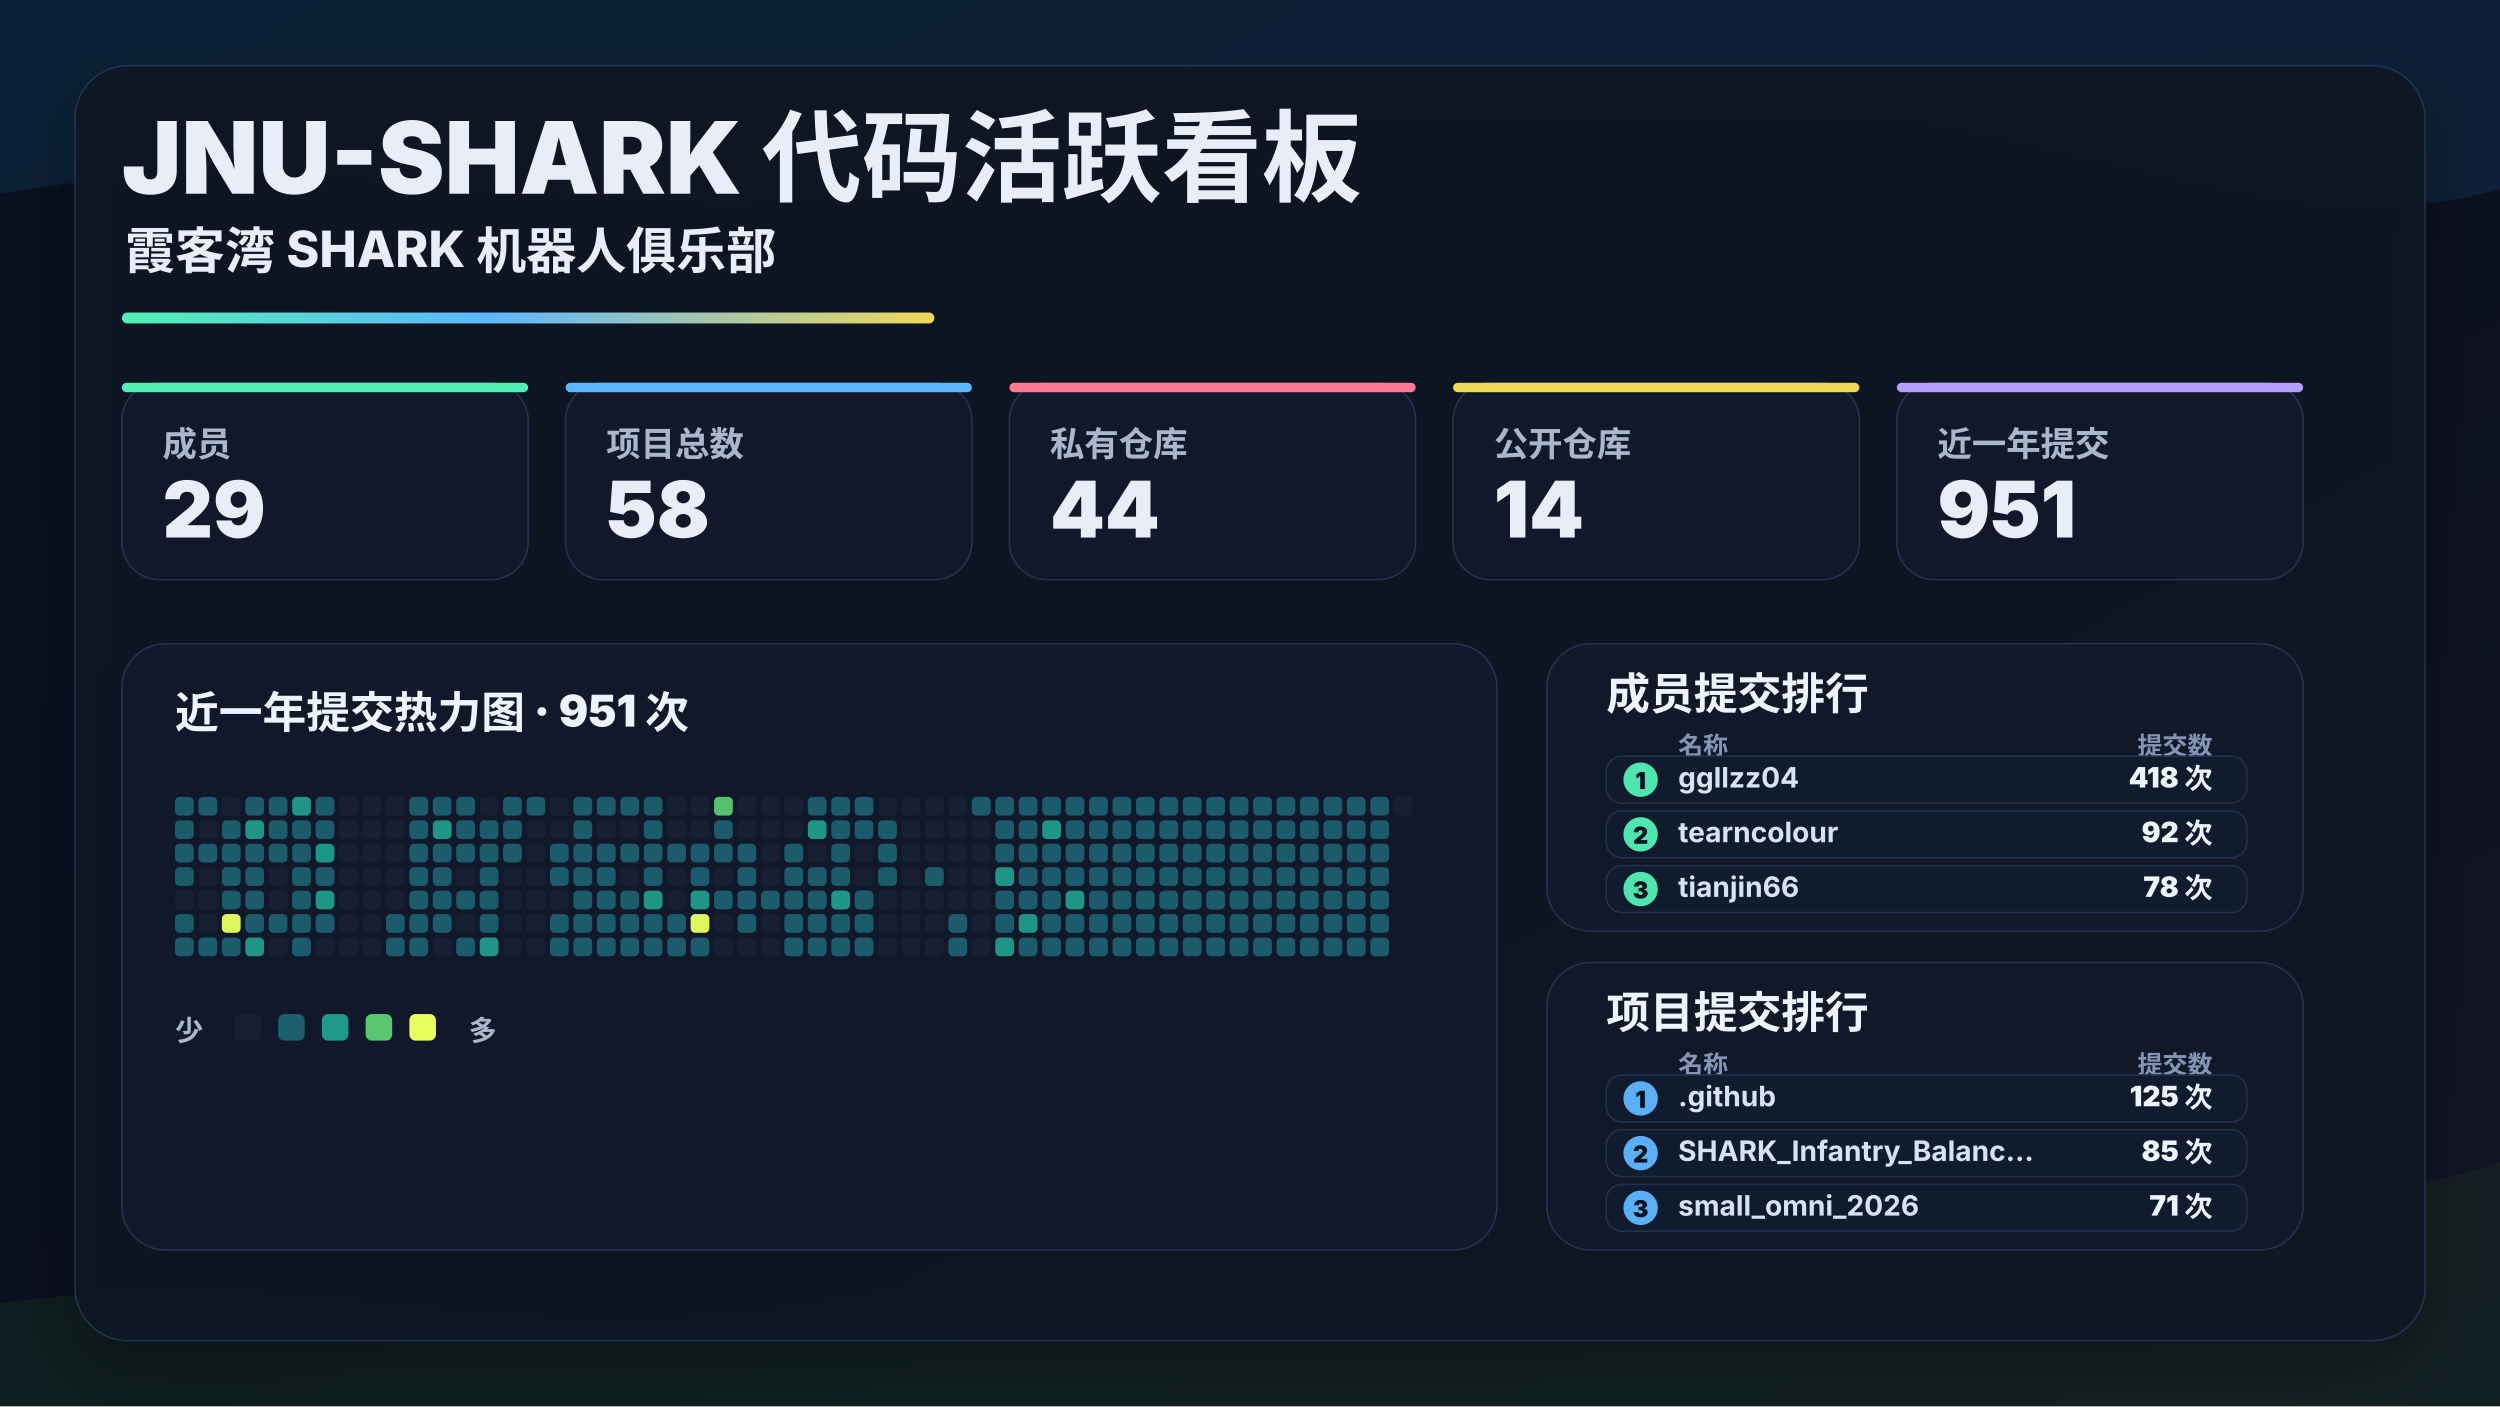
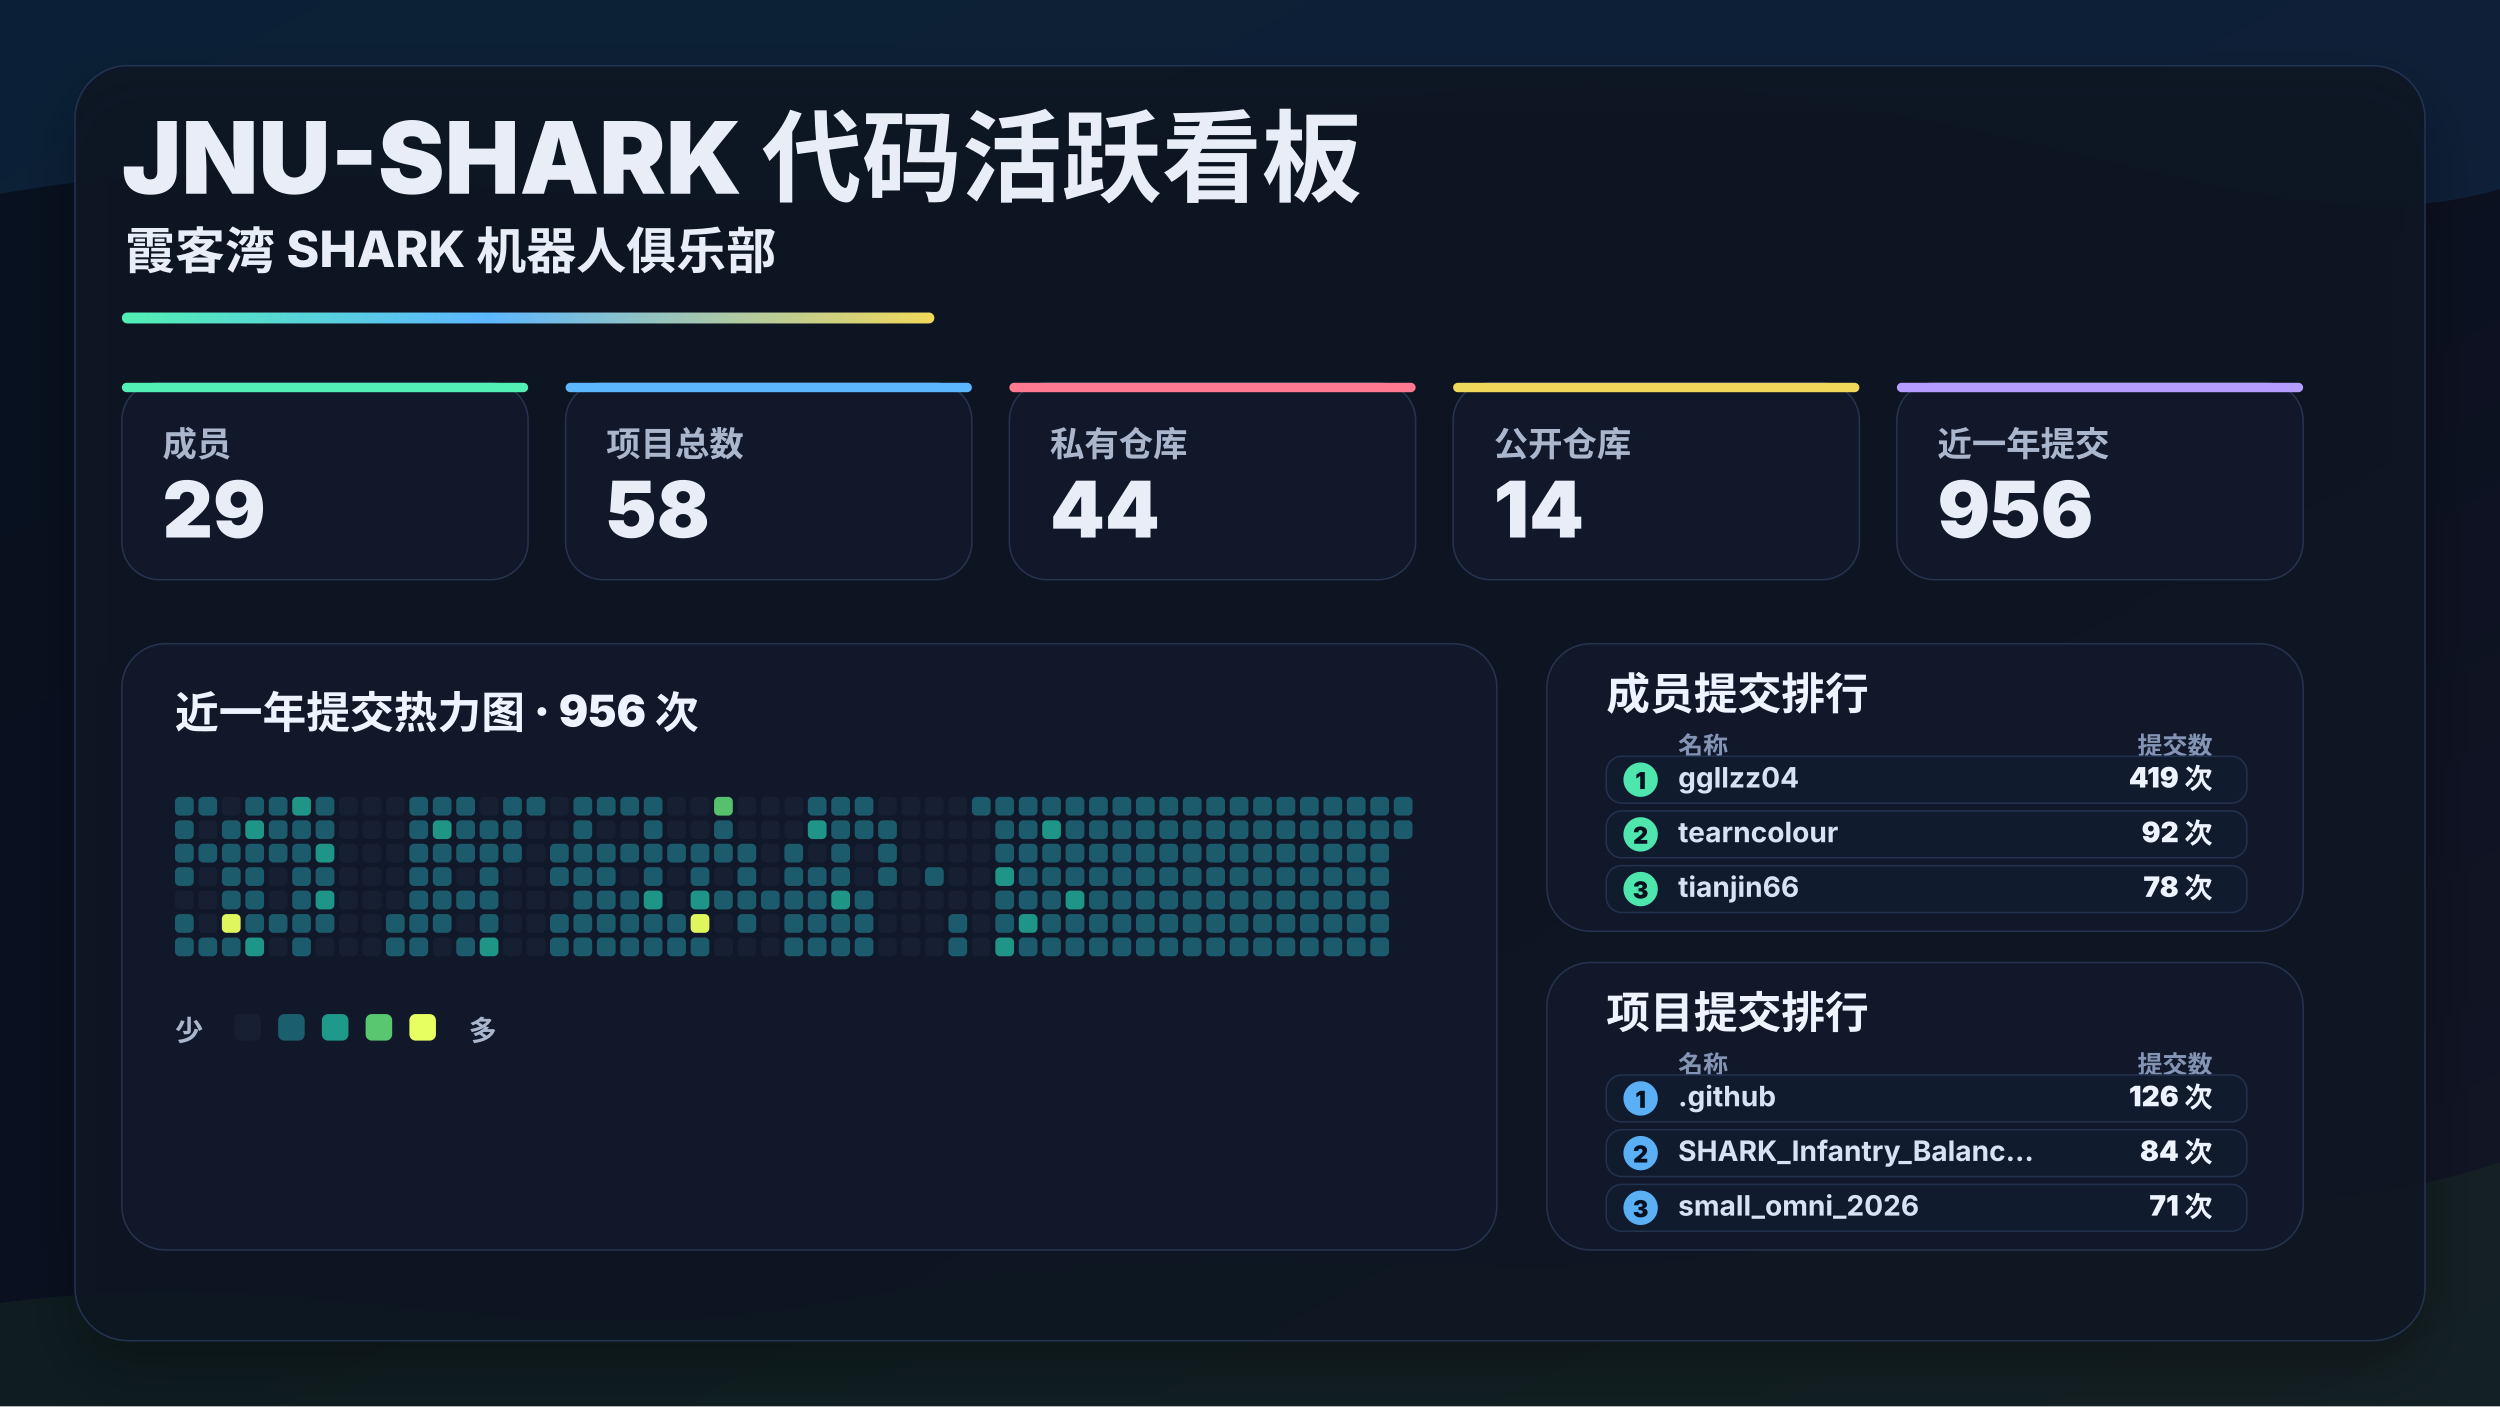
<svg xmlns="http://www.w3.org/2000/svg" width="1600" height="900" viewBox="0 0 1600 900" role="img" aria-labelledby="title desc">
  <defs>
    <linearGradient id="bg" x1="0" y1="0" x2="1" y2="1">
      <stop offset="0" stop-color="#07111f" />
      <stop offset="0.52" stop-color="#0b1020" />
      <stop offset="1" stop-color="#131625" />
    </linearGradient>
    <linearGradient id="hero" x1="0" y1="0" x2="1" y2="0">
      <stop offset="0" stop-color="#52f0b4" />
      <stop offset="0.45" stop-color="#5db7ff" />
      <stop offset="1" stop-color="#f0d85a" />
    </linearGradient>
    <filter id="softShadow" x="-10%" y="-10%" width="120%" height="120%">
      <feDropShadow dx="0" dy="18" stdDeviation="18" flood-color="#000000" flood-opacity="0.32" />
    </filter>
  </defs>
  <style>
    text { font-family: Inter, ui-sans-serif, system-ui, -apple-system, BlinkMacSystemFont, "Segoe UI", "PingFang SC", "Microsoft YaHei", sans-serif; fill: #e8edf7; }
    .title { font-size: 64px; font-weight: 900; letter-spacing: 0; }
    .subtitle { font-size: 32px; font-weight: 780; fill: #e8edf7; }
    .label { font-size: 22px; fill: #aab6cc; font-weight: 760; }
    .stat { font-size: 50px; font-weight: 900; }
    .section-title { font-size: 28px; font-weight: 860; fill: #eef4ff; }
    .table-head { font-size: 16px; fill: #8494b4; font-weight: 720; }
    .row-name { font-size: 18px; fill: #d7e2f4; font-weight: 720; }
    .row-value { font-size: 18px; fill: #eef4ff; font-weight: 860; }
    .rank { font-size: 15px; fill: #07111f; font-weight: 900; }
    .tiny { font-size: 18px; fill: #aab6cc; font-weight: 620; }
  </style>
  <rect width="1600" height="900" fill="url(#bg)" />
  <path d="M0 124 C250 80 385 160 620 114 C860 67 982 28 1220 74 C1392 108 1495 152 1600 121 L1600 0 L0 0 Z" fill="#12385c" opacity="0.38" />
  <path d="M0 834 C216 805 318 875 553 830 C835 776 935 837 1160 794 C1350 758 1464 789 1600 744 L1600 900 L0 900 Z" fill="#173622" opacity="0.36" />
  <g filter="url(#softShadow)">
    <rect x="48" y="42" width="1504" height="816" rx="34" fill="#0b1324" opacity="0.88" stroke="#263654" />
  </g>
  <text x="78" y="124" class="title">JNU-SHARK 代码活跃看板</text>
  <text x="80" y="172" class="subtitle">霞客湾 SHARK 机器人俱乐部</text>
  <rect x="78" y="200" width="520" height="7" rx="3.5" fill="url(#hero)" />
  <g>
    <rect x="78" y="245" width="260" height="126" rx="24" fill="#10182a" stroke="#25334f" />
    <rect x="78" y="245" width="260" height="6" rx="3" fill="#52f0b4" />
    <text x="104" y="292" class="label">成员</text>
    <text x="104" y="344" class="stat">29</text>
  </g>
  <g>
    <rect x="362" y="245" width="260" height="126" rx="24" fill="#10182a" stroke="#25334f" />
    <rect x="362" y="245" width="260" height="6" rx="3" fill="#5db7ff" />
    <text x="388" y="292" class="label">项目总数</text>
    <text x="388" y="344" class="stat">58</text>
  </g>
  <g>
    <rect x="646" y="245" width="260" height="126" rx="24" fill="#10182a" stroke="#25334f" />
    <rect x="646" y="245" width="260" height="6" rx="3" fill="#ff7a90" />
    <text x="672" y="292" class="label">私有仓库</text>
    <text x="672" y="344" class="stat">44</text>
  </g>
  <g>
    <rect x="930" y="245" width="260" height="126" rx="24" fill="#10182a" stroke="#25334f" />
    <rect x="930" y="245" width="260" height="6" rx="3" fill="#f0d85a" />
    <text x="956" y="292" class="label">公开仓库</text>
    <text x="956" y="344" class="stat">14</text>
  </g>
  <g>
    <rect x="1214" y="245" width="260" height="126" rx="24" fill="#10182a" stroke="#25334f" />
    <rect x="1214" y="245" width="260" height="6" rx="3" fill="#b59cff" />
    <text x="1240" y="292" class="label">近一年提交</text>
-     <text x="1240" y="344" class="stat">951</text>
+     <text x="1240" y="344" class="stat">956</text>
  </g>
  <rect x="78" y="412" width="880" height="388" rx="28" fill="#10182a" stroke="#25334f" />
-   <text x="112" y="466" class="section-title">近一年提交热力图 · 951 次</text>
+   <text x="112" y="466" class="section-title">近一年提交热力图 · 956 次</text>
  <rect x="112" y="510" width="12" height="12" rx="3" fill="#1b5e6d" opacity="0.96" />
  <rect x="112" y="525" width="12" height="12" rx="3" fill="#1b5e6d" opacity="0.96" />
  <rect x="112" y="540" width="12" height="12" rx="3" fill="#1b5e6d" opacity="0.96" />
  <rect x="112" y="555" width="12" height="12" rx="3" fill="#1b5e6d" opacity="0.96" />
  <rect x="112" y="570" width="12" height="12" rx="3" fill="#172033" opacity="0.96" />
  <rect x="112" y="585" width="12" height="12" rx="3" fill="#1b5e6d" opacity="0.96" />
  <rect x="112" y="600" width="12" height="12" rx="3" fill="#1b5e6d" opacity="0.96" />
  <rect x="127" y="510" width="12" height="12" rx="3" fill="#1b5e6d" opacity="0.96" />
  <rect x="127" y="525" width="12" height="12" rx="3" fill="#172033" opacity="0.96" />
  <rect x="127" y="540" width="12" height="12" rx="3" fill="#1b5e6d" opacity="0.96" />
  <rect x="127" y="555" width="12" height="12" rx="3" fill="#172033" opacity="0.96" />
  <rect x="127" y="570" width="12" height="12" rx="3" fill="#172033" opacity="0.96" />
  <rect x="127" y="585" width="12" height="12" rx="3" fill="#172033" opacity="0.96" />
  <rect x="127" y="600" width="12" height="12" rx="3" fill="#1b5e6d" opacity="0.96" />
  <rect x="142" y="510" width="12" height="12" rx="3" fill="#172033" opacity="0.96" />
  <rect x="142" y="525" width="12" height="12" rx="3" fill="#1b5e6d" opacity="0.96" />
  <rect x="142" y="540" width="12" height="12" rx="3" fill="#1b5e6d" opacity="0.96" />
  <rect x="142" y="555" width="12" height="12" rx="3" fill="#1b5e6d" opacity="0.96" />
  <rect x="142" y="570" width="12" height="12" rx="3" fill="#1b5e6d" opacity="0.96" />
  <rect x="142" y="585" width="12" height="12" rx="3" fill="#e7ff61" opacity="0.96" />
  <rect x="142" y="600" width="12" height="12" rx="3" fill="#1b5e6d" opacity="0.96" />
  <rect x="157" y="510" width="12" height="12" rx="3" fill="#1b5e6d" opacity="0.96" />
  <rect x="157" y="525" width="12" height="12" rx="3" fill="#1f9a8a" opacity="0.96" />
  <rect x="157" y="540" width="12" height="12" rx="3" fill="#1b5e6d" opacity="0.96" />
  <rect x="157" y="555" width="12" height="12" rx="3" fill="#1b5e6d" opacity="0.96" />
  <rect x="157" y="570" width="12" height="12" rx="3" fill="#1b5e6d" opacity="0.96" />
  <rect x="157" y="585" width="12" height="12" rx="3" fill="#1b5e6d" opacity="0.96" />
  <rect x="157" y="600" width="12" height="12" rx="3" fill="#1f9a8a" opacity="0.96" />
  <rect x="172" y="510" width="12" height="12" rx="3" fill="#1b5e6d" opacity="0.96" />
  <rect x="172" y="525" width="12" height="12" rx="3" fill="#1b5e6d" opacity="0.96" />
  <rect x="172" y="540" width="12" height="12" rx="3" fill="#1b5e6d" opacity="0.96" />
  <rect x="172" y="555" width="12" height="12" rx="3" fill="#172033" opacity="0.96" />
  <rect x="172" y="570" width="12" height="12" rx="3" fill="#172033" opacity="0.96" />
  <rect x="172" y="585" width="12" height="12" rx="3" fill="#1b5e6d" opacity="0.96" />
  <rect x="172" y="600" width="12" height="12" rx="3" fill="#172033" opacity="0.96" />
  <rect x="187" y="510" width="12" height="12" rx="3" fill="#1f9a8a" opacity="0.96" />
  <rect x="187" y="525" width="12" height="12" rx="3" fill="#1b5e6d" opacity="0.96" />
  <rect x="187" y="540" width="12" height="12" rx="3" fill="#1b5e6d" opacity="0.96" />
  <rect x="187" y="555" width="12" height="12" rx="3" fill="#1b5e6d" opacity="0.96" />
  <rect x="187" y="570" width="12" height="12" rx="3" fill="#1b5e6d" opacity="0.96" />
  <rect x="187" y="585" width="12" height="12" rx="3" fill="#1b5e6d" opacity="0.96" />
  <rect x="187" y="600" width="12" height="12" rx="3" fill="#1b5e6d" opacity="0.96" />
  <rect x="202" y="510" width="12" height="12" rx="3" fill="#1b5e6d" opacity="0.96" />
  <rect x="202" y="525" width="12" height="12" rx="3" fill="#1b5e6d" opacity="0.96" />
  <rect x="202" y="540" width="12" height="12" rx="3" fill="#1f9a8a" opacity="0.96" />
  <rect x="202" y="555" width="12" height="12" rx="3" fill="#1b5e6d" opacity="0.96" />
  <rect x="202" y="570" width="12" height="12" rx="3" fill="#1f9a8a" opacity="0.96" />
  <rect x="202" y="585" width="12" height="12" rx="3" fill="#1b5e6d" opacity="0.96" />
  <rect x="202" y="600" width="12" height="12" rx="3" fill="#172033" opacity="0.96" />
  <rect x="217" y="510" width="12" height="12" rx="3" fill="#172033" opacity="0.96" />
  <rect x="217" y="525" width="12" height="12" rx="3" fill="#172033" opacity="0.96" />
  <rect x="217" y="540" width="12" height="12" rx="3" fill="#172033" opacity="0.96" />
  <rect x="217" y="555" width="12" height="12" rx="3" fill="#172033" opacity="0.96" />
  <rect x="217" y="570" width="12" height="12" rx="3" fill="#172033" opacity="0.96" />
  <rect x="217" y="585" width="12" height="12" rx="3" fill="#172033" opacity="0.96" />
  <rect x="217" y="600" width="12" height="12" rx="3" fill="#172033" opacity="0.96" />
  <rect x="232" y="510" width="12" height="12" rx="3" fill="#172033" opacity="0.96" />
  <rect x="232" y="525" width="12" height="12" rx="3" fill="#172033" opacity="0.96" />
  <rect x="232" y="540" width="12" height="12" rx="3" fill="#172033" opacity="0.96" />
  <rect x="232" y="555" width="12" height="12" rx="3" fill="#172033" opacity="0.96" />
  <rect x="232" y="570" width="12" height="12" rx="3" fill="#172033" opacity="0.96" />
  <rect x="232" y="585" width="12" height="12" rx="3" fill="#172033" opacity="0.96" />
  <rect x="232" y="600" width="12" height="12" rx="3" fill="#172033" opacity="0.96" />
  <rect x="247" y="510" width="12" height="12" rx="3" fill="#172033" opacity="0.96" />
  <rect x="247" y="525" width="12" height="12" rx="3" fill="#172033" opacity="0.96" />
  <rect x="247" y="540" width="12" height="12" rx="3" fill="#172033" opacity="0.96" />
  <rect x="247" y="555" width="12" height="12" rx="3" fill="#172033" opacity="0.96" />
  <rect x="247" y="570" width="12" height="12" rx="3" fill="#172033" opacity="0.96" />
  <rect x="247" y="585" width="12" height="12" rx="3" fill="#1b5e6d" opacity="0.96" />
  <rect x="247" y="600" width="12" height="12" rx="3" fill="#1b5e6d" opacity="0.96" />
  <rect x="262" y="510" width="12" height="12" rx="3" fill="#1b5e6d" opacity="0.96" />
  <rect x="262" y="525" width="12" height="12" rx="3" fill="#1b5e6d" opacity="0.96" />
  <rect x="262" y="540" width="12" height="12" rx="3" fill="#1b5e6d" opacity="0.96" />
  <rect x="262" y="555" width="12" height="12" rx="3" fill="#1b5e6d" opacity="0.96" />
  <rect x="262" y="570" width="12" height="12" rx="3" fill="#1b5e6d" opacity="0.96" />
  <rect x="262" y="585" width="12" height="12" rx="3" fill="#1b5e6d" opacity="0.96" />
  <rect x="262" y="600" width="12" height="12" rx="3" fill="#1b5e6d" opacity="0.96" />
  <rect x="277" y="510" width="12" height="12" rx="3" fill="#1b5e6d" opacity="0.96" />
  <rect x="277" y="525" width="12" height="12" rx="3" fill="#1f9a8a" opacity="0.96" />
  <rect x="277" y="540" width="12" height="12" rx="3" fill="#1b5e6d" opacity="0.96" />
  <rect x="277" y="555" width="12" height="12" rx="3" fill="#1b5e6d" opacity="0.96" />
  <rect x="277" y="570" width="12" height="12" rx="3" fill="#1b5e6d" opacity="0.96" />
  <rect x="277" y="585" width="12" height="12" rx="3" fill="#1b5e6d" opacity="0.96" />
  <rect x="277" y="600" width="12" height="12" rx="3" fill="#172033" opacity="0.96" />
  <rect x="292" y="510" width="12" height="12" rx="3" fill="#1b5e6d" opacity="0.96" />
  <rect x="292" y="525" width="12" height="12" rx="3" fill="#1b5e6d" opacity="0.96" />
  <rect x="292" y="540" width="12" height="12" rx="3" fill="#1b5e6d" opacity="0.96" />
  <rect x="292" y="555" width="12" height="12" rx="3" fill="#172033" opacity="0.96" />
  <rect x="292" y="570" width="12" height="12" rx="3" fill="#1b5e6d" opacity="0.96" />
  <rect x="292" y="585" width="12" height="12" rx="3" fill="#172033" opacity="0.96" />
  <rect x="292" y="600" width="12" height="12" rx="3" fill="#1b5e6d" opacity="0.96" />
  <rect x="307" y="510" width="12" height="12" rx="3" fill="#172033" opacity="0.96" />
  <rect x="307" y="525" width="12" height="12" rx="3" fill="#1b5e6d" opacity="0.96" />
  <rect x="307" y="540" width="12" height="12" rx="3" fill="#1b5e6d" opacity="0.96" />
  <rect x="307" y="555" width="12" height="12" rx="3" fill="#1b5e6d" opacity="0.96" />
  <rect x="307" y="570" width="12" height="12" rx="3" fill="#1b5e6d" opacity="0.96" />
  <rect x="307" y="585" width="12" height="12" rx="3" fill="#1b5e6d" opacity="0.96" />
  <rect x="307" y="600" width="12" height="12" rx="3" fill="#1f9a8a" opacity="0.96" />
  <rect x="322" y="510" width="12" height="12" rx="3" fill="#1b5e6d" opacity="0.96" />
  <rect x="322" y="525" width="12" height="12" rx="3" fill="#1b5e6d" opacity="0.96" />
  <rect x="322" y="540" width="12" height="12" rx="3" fill="#1b5e6d" opacity="0.96" />
  <rect x="322" y="555" width="12" height="12" rx="3" fill="#172033" opacity="0.96" />
  <rect x="322" y="570" width="12" height="12" rx="3" fill="#172033" opacity="0.96" />
  <rect x="322" y="585" width="12" height="12" rx="3" fill="#172033" opacity="0.96" />
  <rect x="322" y="600" width="12" height="12" rx="3" fill="#172033" opacity="0.96" />
  <rect x="337" y="510" width="12" height="12" rx="3" fill="#1b5e6d" opacity="0.96" />
  <rect x="337" y="525" width="12" height="12" rx="3" fill="#172033" opacity="0.96" />
  <rect x="337" y="540" width="12" height="12" rx="3" fill="#172033" opacity="0.96" />
  <rect x="337" y="555" width="12" height="12" rx="3" fill="#172033" opacity="0.96" />
  <rect x="337" y="570" width="12" height="12" rx="3" fill="#172033" opacity="0.96" />
  <rect x="337" y="585" width="12" height="12" rx="3" fill="#172033" opacity="0.96" />
  <rect x="337" y="600" width="12" height="12" rx="3" fill="#172033" opacity="0.96" />
  <rect x="352" y="510" width="12" height="12" rx="3" fill="#172033" opacity="0.96" />
  <rect x="352" y="525" width="12" height="12" rx="3" fill="#172033" opacity="0.96" />
  <rect x="352" y="540" width="12" height="12" rx="3" fill="#1b5e6d" opacity="0.96" />
  <rect x="352" y="555" width="12" height="12" rx="3" fill="#1b5e6d" opacity="0.96" />
  <rect x="352" y="570" width="12" height="12" rx="3" fill="#172033" opacity="0.96" />
  <rect x="352" y="585" width="12" height="12" rx="3" fill="#1b5e6d" opacity="0.96" />
  <rect x="352" y="600" width="12" height="12" rx="3" fill="#1b5e6d" opacity="0.96" />
  <rect x="367" y="510" width="12" height="12" rx="3" fill="#1b5e6d" opacity="0.96" />
  <rect x="367" y="525" width="12" height="12" rx="3" fill="#1b5e6d" opacity="0.96" />
  <rect x="367" y="540" width="12" height="12" rx="3" fill="#1b5e6d" opacity="0.96" />
  <rect x="367" y="555" width="12" height="12" rx="3" fill="#1b5e6d" opacity="0.96" />
  <rect x="367" y="570" width="12" height="12" rx="3" fill="#1b5e6d" opacity="0.96" />
  <rect x="367" y="585" width="12" height="12" rx="3" fill="#1b5e6d" opacity="0.96" />
  <rect x="367" y="600" width="12" height="12" rx="3" fill="#1b5e6d" opacity="0.96" />
  <rect x="382" y="510" width="12" height="12" rx="3" fill="#1b5e6d" opacity="0.96" />
  <rect x="382" y="525" width="12" height="12" rx="3" fill="#172033" opacity="0.96" />
  <rect x="382" y="540" width="12" height="12" rx="3" fill="#1b5e6d" opacity="0.96" />
  <rect x="382" y="555" width="12" height="12" rx="3" fill="#1b5e6d" opacity="0.96" />
  <rect x="382" y="570" width="12" height="12" rx="3" fill="#1b5e6d" opacity="0.96" />
  <rect x="382" y="585" width="12" height="12" rx="3" fill="#1b5e6d" opacity="0.96" />
  <rect x="382" y="600" width="12" height="12" rx="3" fill="#1b5e6d" opacity="0.96" />
  <rect x="397" y="510" width="12" height="12" rx="3" fill="#1b5e6d" opacity="0.96" />
  <rect x="397" y="525" width="12" height="12" rx="3" fill="#172033" opacity="0.96" />
  <rect x="397" y="540" width="12" height="12" rx="3" fill="#1b5e6d" opacity="0.96" />
  <rect x="397" y="555" width="12" height="12" rx="3" fill="#172033" opacity="0.96" />
  <rect x="397" y="570" width="12" height="12" rx="3" fill="#1b5e6d" opacity="0.96" />
  <rect x="397" y="585" width="12" height="12" rx="3" fill="#1b5e6d" opacity="0.96" />
  <rect x="397" y="600" width="12" height="12" rx="3" fill="#1b5e6d" opacity="0.96" />
  <rect x="412" y="510" width="12" height="12" rx="3" fill="#1b5e6d" opacity="0.96" />
  <rect x="412" y="525" width="12" height="12" rx="3" fill="#1b5e6d" opacity="0.96" />
  <rect x="412" y="540" width="12" height="12" rx="3" fill="#1b5e6d" opacity="0.96" />
  <rect x="412" y="555" width="12" height="12" rx="3" fill="#1b5e6d" opacity="0.96" />
  <rect x="412" y="570" width="12" height="12" rx="3" fill="#1f9a8a" opacity="0.96" />
  <rect x="412" y="585" width="12" height="12" rx="3" fill="#1b5e6d" opacity="0.96" />
  <rect x="412" y="600" width="12" height="12" rx="3" fill="#1b5e6d" opacity="0.96" />
  <rect x="427" y="510" width="12" height="12" rx="3" fill="#172033" opacity="0.96" />
  <rect x="427" y="525" width="12" height="12" rx="3" fill="#172033" opacity="0.96" />
  <rect x="427" y="540" width="12" height="12" rx="3" fill="#1b5e6d" opacity="0.96" />
  <rect x="427" y="555" width="12" height="12" rx="3" fill="#172033" opacity="0.96" />
  <rect x="427" y="570" width="12" height="12" rx="3" fill="#172033" opacity="0.96" />
  <rect x="427" y="585" width="12" height="12" rx="3" fill="#1b5e6d" opacity="0.96" />
  <rect x="427" y="600" width="12" height="12" rx="3" fill="#1b5e6d" opacity="0.96" />
  <rect x="442" y="510" width="12" height="12" rx="3" fill="#172033" opacity="0.96" />
  <rect x="442" y="525" width="12" height="12" rx="3" fill="#172033" opacity="0.96" />
  <rect x="442" y="540" width="12" height="12" rx="3" fill="#1b5e6d" opacity="0.96" />
  <rect x="442" y="555" width="12" height="12" rx="3" fill="#1b5e6d" opacity="0.96" />
  <rect x="442" y="570" width="12" height="12" rx="3" fill="#1f9a8a" opacity="0.96" />
  <rect x="442" y="585" width="12" height="12" rx="3" fill="#e7ff61" opacity="0.96" />
  <rect x="442" y="600" width="12" height="12" rx="3" fill="#1b5e6d" opacity="0.96" />
  <rect x="457" y="510" width="12" height="12" rx="3" fill="#58c76f" opacity="0.96" />
  <rect x="457" y="525" width="12" height="12" rx="3" fill="#1b5e6d" opacity="0.96" />
  <rect x="457" y="540" width="12" height="12" rx="3" fill="#1b5e6d" opacity="0.96" />
  <rect x="457" y="555" width="12" height="12" rx="3" fill="#172033" opacity="0.96" />
  <rect x="457" y="570" width="12" height="12" rx="3" fill="#1b5e6d" opacity="0.96" />
  <rect x="457" y="585" width="12" height="12" rx="3" fill="#172033" opacity="0.96" />
  <rect x="457" y="600" width="12" height="12" rx="3" fill="#172033" opacity="0.96" />
  <rect x="472" y="510" width="12" height="12" rx="3" fill="#172033" opacity="0.96" />
  <rect x="472" y="525" width="12" height="12" rx="3" fill="#172033" opacity="0.96" />
  <rect x="472" y="540" width="12" height="12" rx="3" fill="#1b5e6d" opacity="0.96" />
  <rect x="472" y="555" width="12" height="12" rx="3" fill="#1b5e6d" opacity="0.96" />
  <rect x="472" y="570" width="12" height="12" rx="3" fill="#1b5e6d" opacity="0.96" />
  <rect x="472" y="585" width="12" height="12" rx="3" fill="#1b5e6d" opacity="0.96" />
  <rect x="472" y="600" width="12" height="12" rx="3" fill="#172033" opacity="0.96" />
  <rect x="487" y="510" width="12" height="12" rx="3" fill="#172033" opacity="0.96" />
  <rect x="487" y="525" width="12" height="12" rx="3" fill="#172033" opacity="0.96" />
  <rect x="487" y="540" width="12" height="12" rx="3" fill="#172033" opacity="0.96" />
  <rect x="487" y="555" width="12" height="12" rx="3" fill="#172033" opacity="0.96" />
  <rect x="487" y="570" width="12" height="12" rx="3" fill="#1b5e6d" opacity="0.96" />
  <rect x="487" y="585" width="12" height="12" rx="3" fill="#172033" opacity="0.96" />
  <rect x="487" y="600" width="12" height="12" rx="3" fill="#172033" opacity="0.96" />
  <rect x="502" y="510" width="12" height="12" rx="3" fill="#172033" opacity="0.96" />
  <rect x="502" y="525" width="12" height="12" rx="3" fill="#172033" opacity="0.96" />
  <rect x="502" y="540" width="12" height="12" rx="3" fill="#1b5e6d" opacity="0.96" />
  <rect x="502" y="555" width="12" height="12" rx="3" fill="#1b5e6d" opacity="0.96" />
  <rect x="502" y="570" width="12" height="12" rx="3" fill="#1b5e6d" opacity="0.96" />
  <rect x="502" y="585" width="12" height="12" rx="3" fill="#1b5e6d" opacity="0.96" />
  <rect x="502" y="600" width="12" height="12" rx="3" fill="#1b5e6d" opacity="0.96" />
  <rect x="517" y="510" width="12" height="12" rx="3" fill="#1b5e6d" opacity="0.96" />
  <rect x="517" y="525" width="12" height="12" rx="3" fill="#1f9a8a" opacity="0.96" />
  <rect x="517" y="540" width="12" height="12" rx="3" fill="#172033" opacity="0.96" />
  <rect x="517" y="555" width="12" height="12" rx="3" fill="#1b5e6d" opacity="0.96" />
  <rect x="517" y="570" width="12" height="12" rx="3" fill="#1b5e6d" opacity="0.96" />
  <rect x="517" y="585" width="12" height="12" rx="3" fill="#1b5e6d" opacity="0.96" />
  <rect x="517" y="600" width="12" height="12" rx="3" fill="#1b5e6d" opacity="0.96" />
  <rect x="532" y="510" width="12" height="12" rx="3" fill="#1b5e6d" opacity="0.96" />
  <rect x="532" y="525" width="12" height="12" rx="3" fill="#1b5e6d" opacity="0.96" />
  <rect x="532" y="540" width="12" height="12" rx="3" fill="#1b5e6d" opacity="0.96" />
  <rect x="532" y="555" width="12" height="12" rx="3" fill="#1b5e6d" opacity="0.96" />
  <rect x="532" y="570" width="12" height="12" rx="3" fill="#1f9a8a" opacity="0.96" />
  <rect x="532" y="585" width="12" height="12" rx="3" fill="#1b5e6d" opacity="0.96" />
  <rect x="532" y="600" width="12" height="12" rx="3" fill="#1b5e6d" opacity="0.96" />
  <rect x="547" y="510" width="12" height="12" rx="3" fill="#1b5e6d" opacity="0.96" />
  <rect x="547" y="525" width="12" height="12" rx="3" fill="#1b5e6d" opacity="0.96" />
  <rect x="547" y="540" width="12" height="12" rx="3" fill="#172033" opacity="0.96" />
  <rect x="547" y="555" width="12" height="12" rx="3" fill="#172033" opacity="0.96" />
  <rect x="547" y="570" width="12" height="12" rx="3" fill="#1b5e6d" opacity="0.96" />
  <rect x="547" y="585" width="12" height="12" rx="3" fill="#1b5e6d" opacity="0.96" />
  <rect x="547" y="600" width="12" height="12" rx="3" fill="#1b5e6d" opacity="0.96" />
  <rect x="562" y="510" width="12" height="12" rx="3" fill="#172033" opacity="0.96" />
  <rect x="562" y="525" width="12" height="12" rx="3" fill="#1b5e6d" opacity="0.96" />
  <rect x="562" y="540" width="12" height="12" rx="3" fill="#1b5e6d" opacity="0.96" />
  <rect x="562" y="555" width="12" height="12" rx="3" fill="#1b5e6d" opacity="0.96" />
  <rect x="562" y="570" width="12" height="12" rx="3" fill="#172033" opacity="0.96" />
  <rect x="562" y="585" width="12" height="12" rx="3" fill="#172033" opacity="0.96" />
  <rect x="562" y="600" width="12" height="12" rx="3" fill="#172033" opacity="0.96" />
  <rect x="577" y="510" width="12" height="12" rx="3" fill="#172033" opacity="0.96" />
  <rect x="577" y="525" width="12" height="12" rx="3" fill="#172033" opacity="0.96" />
  <rect x="577" y="540" width="12" height="12" rx="3" fill="#172033" opacity="0.96" />
  <rect x="577" y="555" width="12" height="12" rx="3" fill="#172033" opacity="0.96" />
  <rect x="577" y="570" width="12" height="12" rx="3" fill="#172033" opacity="0.96" />
  <rect x="577" y="585" width="12" height="12" rx="3" fill="#172033" opacity="0.96" />
  <rect x="577" y="600" width="12" height="12" rx="3" fill="#172033" opacity="0.96" />
  <rect x="592" y="510" width="12" height="12" rx="3" fill="#172033" opacity="0.96" />
  <rect x="592" y="525" width="12" height="12" rx="3" fill="#172033" opacity="0.96" />
  <rect x="592" y="540" width="12" height="12" rx="3" fill="#172033" opacity="0.96" />
  <rect x="592" y="555" width="12" height="12" rx="3" fill="#1b5e6d" opacity="0.96" />
  <rect x="592" y="570" width="12" height="12" rx="3" fill="#172033" opacity="0.96" />
  <rect x="592" y="585" width="12" height="12" rx="3" fill="#172033" opacity="0.96" />
  <rect x="592" y="600" width="12" height="12" rx="3" fill="#172033" opacity="0.96" />
  <rect x="607" y="510" width="12" height="12" rx="3" fill="#172033" opacity="0.96" />
  <rect x="607" y="525" width="12" height="12" rx="3" fill="#172033" opacity="0.96" />
  <rect x="607" y="540" width="12" height="12" rx="3" fill="#172033" opacity="0.96" />
  <rect x="607" y="555" width="12" height="12" rx="3" fill="#172033" opacity="0.96" />
  <rect x="607" y="570" width="12" height="12" rx="3" fill="#172033" opacity="0.96" />
  <rect x="607" y="585" width="12" height="12" rx="3" fill="#1b5e6d" opacity="0.96" />
  <rect x="607" y="600" width="12" height="12" rx="3" fill="#1b5e6d" opacity="0.96" />
  <rect x="622" y="510" width="12" height="12" rx="3" fill="#1b5e6d" opacity="0.96" />
  <rect x="622" y="525" width="12" height="12" rx="3" fill="#172033" opacity="0.96" />
  <rect x="622" y="540" width="12" height="12" rx="3" fill="#172033" opacity="0.96" />
  <rect x="622" y="555" width="12" height="12" rx="3" fill="#172033" opacity="0.96" />
  <rect x="622" y="570" width="12" height="12" rx="3" fill="#172033" opacity="0.96" />
  <rect x="622" y="585" width="12" height="12" rx="3" fill="#172033" opacity="0.96" />
  <rect x="622" y="600" width="12" height="12" rx="3" fill="#172033" opacity="0.96" />
  <rect x="637" y="510" width="12" height="12" rx="3" fill="#1b5e6d" opacity="0.96" />
  <rect x="637" y="525" width="12" height="12" rx="3" fill="#1b5e6d" opacity="0.96" />
  <rect x="637" y="540" width="12" height="12" rx="3" fill="#1b5e6d" opacity="0.96" />
  <rect x="637" y="555" width="12" height="12" rx="3" fill="#1f9a8a" opacity="0.96" />
  <rect x="637" y="570" width="12" height="12" rx="3" fill="#1b5e6d" opacity="0.96" />
  <rect x="637" y="585" width="12" height="12" rx="3" fill="#1b5e6d" opacity="0.96" />
  <rect x="637" y="600" width="12" height="12" rx="3" fill="#1f9a8a" opacity="0.96" />
  <rect x="652" y="510" width="12" height="12" rx="3" fill="#1b5e6d" opacity="0.96" />
  <rect x="652" y="525" width="12" height="12" rx="3" fill="#1b5e6d" opacity="0.96" />
  <rect x="652" y="540" width="12" height="12" rx="3" fill="#1b5e6d" opacity="0.96" />
  <rect x="652" y="555" width="12" height="12" rx="3" fill="#1b5e6d" opacity="0.96" />
  <rect x="652" y="570" width="12" height="12" rx="3" fill="#1b5e6d" opacity="0.96" />
  <rect x="652" y="585" width="12" height="12" rx="3" fill="#1f9a8a" opacity="0.96" />
  <rect x="652" y="600" width="12" height="12" rx="3" fill="#1b5e6d" opacity="0.96" />
  <rect x="667" y="510" width="12" height="12" rx="3" fill="#1b5e6d" opacity="0.96" />
  <rect x="667" y="525" width="12" height="12" rx="3" fill="#1f9a8a" opacity="0.96" />
  <rect x="667" y="540" width="12" height="12" rx="3" fill="#1b5e6d" opacity="0.96" />
  <rect x="667" y="555" width="12" height="12" rx="3" fill="#1b5e6d" opacity="0.96" />
  <rect x="667" y="570" width="12" height="12" rx="3" fill="#1b5e6d" opacity="0.96" />
  <rect x="667" y="585" width="12" height="12" rx="3" fill="#1b5e6d" opacity="0.96" />
  <rect x="667" y="600" width="12" height="12" rx="3" fill="#1b5e6d" opacity="0.96" />
  <rect x="682" y="510" width="12" height="12" rx="3" fill="#1b5e6d" opacity="0.96" />
  <rect x="682" y="525" width="12" height="12" rx="3" fill="#1b5e6d" opacity="0.96" />
  <rect x="682" y="540" width="12" height="12" rx="3" fill="#1b5e6d" opacity="0.96" />
  <rect x="682" y="555" width="12" height="12" rx="3" fill="#1b5e6d" opacity="0.96" />
  <rect x="682" y="570" width="12" height="12" rx="3" fill="#1f9a8a" opacity="0.96" />
  <rect x="682" y="585" width="12" height="12" rx="3" fill="#1b5e6d" opacity="0.96" />
  <rect x="682" y="600" width="12" height="12" rx="3" fill="#1b5e6d" opacity="0.96" />
  <rect x="697" y="510" width="12" height="12" rx="3" fill="#1b5e6d" opacity="0.96" />
  <rect x="697" y="525" width="12" height="12" rx="3" fill="#1b5e6d" opacity="0.96" />
  <rect x="697" y="540" width="12" height="12" rx="3" fill="#1b5e6d" opacity="0.96" />
  <rect x="697" y="555" width="12" height="12" rx="3" fill="#1b5e6d" opacity="0.96" />
  <rect x="697" y="570" width="12" height="12" rx="3" fill="#1b5e6d" opacity="0.96" />
  <rect x="697" y="585" width="12" height="12" rx="3" fill="#1b5e6d" opacity="0.96" />
  <rect x="697" y="600" width="12" height="12" rx="3" fill="#1b5e6d" opacity="0.96" />
  <rect x="712" y="510" width="12" height="12" rx="3" fill="#1b5e6d" opacity="0.96" />
  <rect x="712" y="525" width="12" height="12" rx="3" fill="#1b5e6d" opacity="0.96" />
  <rect x="712" y="540" width="12" height="12" rx="3" fill="#1b5e6d" opacity="0.96" />
  <rect x="712" y="555" width="12" height="12" rx="3" fill="#1b5e6d" opacity="0.96" />
  <rect x="712" y="570" width="12" height="12" rx="3" fill="#1b5e6d" opacity="0.96" />
  <rect x="712" y="585" width="12" height="12" rx="3" fill="#1b5e6d" opacity="0.96" />
  <rect x="712" y="600" width="12" height="12" rx="3" fill="#1b5e6d" opacity="0.96" />
  <rect x="727" y="510" width="12" height="12" rx="3" fill="#1b5e6d" opacity="0.96" />
  <rect x="727" y="525" width="12" height="12" rx="3" fill="#1b5e6d" opacity="0.96" />
  <rect x="727" y="540" width="12" height="12" rx="3" fill="#1b5e6d" opacity="0.96" />
  <rect x="727" y="555" width="12" height="12" rx="3" fill="#1b5e6d" opacity="0.96" />
  <rect x="727" y="570" width="12" height="12" rx="3" fill="#1b5e6d" opacity="0.96" />
  <rect x="727" y="585" width="12" height="12" rx="3" fill="#1b5e6d" opacity="0.96" />
  <rect x="727" y="600" width="12" height="12" rx="3" fill="#1b5e6d" opacity="0.96" />
  <rect x="742" y="510" width="12" height="12" rx="3" fill="#1b5e6d" opacity="0.96" />
  <rect x="742" y="525" width="12" height="12" rx="3" fill="#1b5e6d" opacity="0.96" />
  <rect x="742" y="540" width="12" height="12" rx="3" fill="#1b5e6d" opacity="0.96" />
  <rect x="742" y="555" width="12" height="12" rx="3" fill="#1b5e6d" opacity="0.96" />
  <rect x="742" y="570" width="12" height="12" rx="3" fill="#1b5e6d" opacity="0.96" />
  <rect x="742" y="585" width="12" height="12" rx="3" fill="#1b5e6d" opacity="0.96" />
  <rect x="742" y="600" width="12" height="12" rx="3" fill="#1b5e6d" opacity="0.96" />
  <rect x="757" y="510" width="12" height="12" rx="3" fill="#1b5e6d" opacity="0.96" />
  <rect x="757" y="525" width="12" height="12" rx="3" fill="#1b5e6d" opacity="0.96" />
  <rect x="757" y="540" width="12" height="12" rx="3" fill="#1b5e6d" opacity="0.96" />
  <rect x="757" y="555" width="12" height="12" rx="3" fill="#1b5e6d" opacity="0.96" />
  <rect x="757" y="570" width="12" height="12" rx="3" fill="#1b5e6d" opacity="0.96" />
  <rect x="757" y="585" width="12" height="12" rx="3" fill="#1b5e6d" opacity="0.96" />
  <rect x="757" y="600" width="12" height="12" rx="3" fill="#1b5e6d" opacity="0.96" />
  <rect x="772" y="510" width="12" height="12" rx="3" fill="#1b5e6d" opacity="0.96" />
  <rect x="772" y="525" width="12" height="12" rx="3" fill="#1b5e6d" opacity="0.96" />
  <rect x="772" y="540" width="12" height="12" rx="3" fill="#1b5e6d" opacity="0.96" />
  <rect x="772" y="555" width="12" height="12" rx="3" fill="#1b5e6d" opacity="0.96" />
  <rect x="772" y="570" width="12" height="12" rx="3" fill="#1b5e6d" opacity="0.96" />
  <rect x="772" y="585" width="12" height="12" rx="3" fill="#1b5e6d" opacity="0.96" />
  <rect x="772" y="600" width="12" height="12" rx="3" fill="#1b5e6d" opacity="0.96" />
  <rect x="787" y="510" width="12" height="12" rx="3" fill="#1b5e6d" opacity="0.96" />
  <rect x="787" y="525" width="12" height="12" rx="3" fill="#1b5e6d" opacity="0.96" />
  <rect x="787" y="540" width="12" height="12" rx="3" fill="#1b5e6d" opacity="0.96" />
  <rect x="787" y="555" width="12" height="12" rx="3" fill="#1b5e6d" opacity="0.96" />
  <rect x="787" y="570" width="12" height="12" rx="3" fill="#1b5e6d" opacity="0.96" />
  <rect x="787" y="585" width="12" height="12" rx="3" fill="#1b5e6d" opacity="0.96" />
  <rect x="787" y="600" width="12" height="12" rx="3" fill="#1b5e6d" opacity="0.96" />
  <rect x="802" y="510" width="12" height="12" rx="3" fill="#1b5e6d" opacity="0.96" />
  <rect x="802" y="525" width="12" height="12" rx="3" fill="#1b5e6d" opacity="0.96" />
  <rect x="802" y="540" width="12" height="12" rx="3" fill="#1b5e6d" opacity="0.96" />
  <rect x="802" y="555" width="12" height="12" rx="3" fill="#1b5e6d" opacity="0.96" />
  <rect x="802" y="570" width="12" height="12" rx="3" fill="#1b5e6d" opacity="0.96" />
  <rect x="802" y="585" width="12" height="12" rx="3" fill="#1b5e6d" opacity="0.96" />
  <rect x="802" y="600" width="12" height="12" rx="3" fill="#1b5e6d" opacity="0.96" />
  <rect x="817" y="510" width="12" height="12" rx="3" fill="#1b5e6d" opacity="0.96" />
  <rect x="817" y="525" width="12" height="12" rx="3" fill="#1b5e6d" opacity="0.96" />
  <rect x="817" y="540" width="12" height="12" rx="3" fill="#1b5e6d" opacity="0.96" />
  <rect x="817" y="555" width="12" height="12" rx="3" fill="#1b5e6d" opacity="0.96" />
  <rect x="817" y="570" width="12" height="12" rx="3" fill="#1b5e6d" opacity="0.96" />
  <rect x="817" y="585" width="12" height="12" rx="3" fill="#1b5e6d" opacity="0.96" />
  <rect x="817" y="600" width="12" height="12" rx="3" fill="#1b5e6d" opacity="0.96" />
  <rect x="832" y="510" width="12" height="12" rx="3" fill="#1b5e6d" opacity="0.96" />
  <rect x="832" y="525" width="12" height="12" rx="3" fill="#1b5e6d" opacity="0.96" />
  <rect x="832" y="540" width="12" height="12" rx="3" fill="#1b5e6d" opacity="0.96" />
  <rect x="832" y="555" width="12" height="12" rx="3" fill="#1b5e6d" opacity="0.96" />
  <rect x="832" y="570" width="12" height="12" rx="3" fill="#1b5e6d" opacity="0.96" />
  <rect x="832" y="585" width="12" height="12" rx="3" fill="#1b5e6d" opacity="0.96" />
  <rect x="832" y="600" width="12" height="12" rx="3" fill="#1b5e6d" opacity="0.96" />
  <rect x="847" y="510" width="12" height="12" rx="3" fill="#1b5e6d" opacity="0.96" />
  <rect x="847" y="525" width="12" height="12" rx="3" fill="#1b5e6d" opacity="0.96" />
  <rect x="847" y="540" width="12" height="12" rx="3" fill="#1b5e6d" opacity="0.96" />
  <rect x="847" y="555" width="12" height="12" rx="3" fill="#1b5e6d" opacity="0.96" />
  <rect x="847" y="570" width="12" height="12" rx="3" fill="#1b5e6d" opacity="0.96" />
  <rect x="847" y="585" width="12" height="12" rx="3" fill="#1b5e6d" opacity="0.96" />
  <rect x="847" y="600" width="12" height="12" rx="3" fill="#1b5e6d" opacity="0.96" />
  <rect x="862" y="510" width="12" height="12" rx="3" fill="#1b5e6d" opacity="0.96" />
  <rect x="862" y="525" width="12" height="12" rx="3" fill="#1b5e6d" opacity="0.96" />
  <rect x="862" y="540" width="12" height="12" rx="3" fill="#1b5e6d" opacity="0.96" />
  <rect x="862" y="555" width="12" height="12" rx="3" fill="#1b5e6d" opacity="0.96" />
  <rect x="862" y="570" width="12" height="12" rx="3" fill="#1b5e6d" opacity="0.96" />
  <rect x="862" y="585" width="12" height="12" rx="3" fill="#1b5e6d" opacity="0.96" />
  <rect x="862" y="600" width="12" height="12" rx="3" fill="#1b5e6d" opacity="0.96" />
  <rect x="877" y="510" width="12" height="12" rx="3" fill="#1b5e6d" opacity="0.96" />
  <rect x="877" y="525" width="12" height="12" rx="3" fill="#1b5e6d" opacity="0.96" />
  <rect x="877" y="540" width="12" height="12" rx="3" fill="#1b5e6d" opacity="0.96" />
  <rect x="877" y="555" width="12" height="12" rx="3" fill="#1b5e6d" opacity="0.96" />
  <rect x="877" y="570" width="12" height="12" rx="3" fill="#1b5e6d" opacity="0.96" />
  <rect x="877" y="585" width="12" height="12" rx="3" fill="#1b5e6d" opacity="0.96" />
  <rect x="877" y="600" width="12" height="12" rx="3" fill="#1b5e6d" opacity="0.96" />
-   <rect x="892" y="510" width="12" height="12" rx="3" fill="#172033" opacity="0.96" />
+   <rect x="892" y="510" width="12" height="12" rx="3" fill="#1b5e6d" opacity="0.96" />
+   <rect x="892" y="525" width="12" height="12" rx="3" fill="#1b5e6d" opacity="0.96" />
  <text x="112" y="666" class="tiny">少</text>
  <rect x="150" y="649" width="17" height="17" rx="4" fill="#172033" />
  <rect x="178" y="649" width="17" height="17" rx="4" fill="#1b5e6d" />
  <rect x="206" y="649" width="17" height="17" rx="4" fill="#1f9a8a" />
  <rect x="234" y="649" width="17" height="17" rx="4" fill="#58c76f" />
  <rect x="262" y="649" width="17" height="17" rx="4" fill="#e7ff61" />
  <text x="300" y="666" class="tiny">多</text>
  <rect x="990" y="412" width="484" height="184" rx="28" fill="#10182a" stroke="#25334f" />
  <text x="1028" y="454" class="section-title">成员提交排行</text>
  <text x="1074" y="483" class="table-head">名称</text>
  <text x="1416" y="483" class="table-head" text-anchor="end">提交数</text>
  <g>
    <rect x="1028" y="484" width="410" height="30" rx="10" fill="#111b2e" stroke="#22314d" />
    <circle cx="1050" cy="499" r="11" fill="#52f0b4" opacity="0.95" />
    <text x="1050" y="505" class="rank" text-anchor="middle">1</text>
    <text x="1074" y="504" class="row-name">ggllzz04</text>
-     <text x="1416" y="504" class="row-value" text-anchor="end">418 次</text>
+     <text x="1416" y="504" class="row-value" text-anchor="end">419 次</text>
  </g>
  <g>
    <rect x="1028" y="519" width="410" height="30" rx="10" fill="#111b2e" stroke="#22314d" />
    <circle cx="1050" cy="534" r="11" fill="#52f0b4" opacity="0.95" />
    <text x="1050" y="540" class="rank" text-anchor="middle">2</text>
    <text x="1074" y="539" class="row-name">tearncolour</text>
    <text x="1416" y="539" class="row-value" text-anchor="end">92 次</text>
  </g>
  <g>
    <rect x="1028" y="554" width="410" height="30" rx="10" fill="#111b2e" stroke="#22314d" />
    <circle cx="1050" cy="569" r="11" fill="#52f0b4" opacity="0.95" />
    <text x="1050" y="575" class="rank" text-anchor="middle">3</text>
    <text x="1074" y="574" class="row-name">tianjin66</text>
    <text x="1416" y="574" class="row-value" text-anchor="end">78 次</text>
  </g>
  <rect x="990" y="616" width="484" height="184" rx="28" fill="#10182a" stroke="#25334f" />
  <text x="1028" y="658" class="section-title">项目提交排行</text>
  <text x="1074" y="687" class="table-head">名称</text>
  <text x="1416" y="687" class="table-head" text-anchor="end">提交数</text>
  <g>
    <rect x="1028" y="688" width="410" height="30" rx="10" fill="#111b2e" stroke="#22314d" />
    <circle cx="1050" cy="703" r="11" fill="#5db7ff" opacity="0.95" />
    <text x="1050" y="709" class="rank" text-anchor="middle">1</text>
    <text x="1074" y="708" class="row-name">.github</text>
-     <text x="1416" y="708" class="row-value" text-anchor="end">125 次</text>
+     <text x="1416" y="708" class="row-value" text-anchor="end">126 次</text>
  </g>
  <g>
    <rect x="1028" y="723" width="410" height="30" rx="10" fill="#111b2e" stroke="#22314d" />
    <circle cx="1050" cy="738" r="11" fill="#5db7ff" opacity="0.95" />
    <text x="1050" y="744" class="rank" text-anchor="middle">2</text>
    <text x="1074" y="743" class="row-name">SHARK_Infantry_Balanc...</text>
-     <text x="1416" y="743" class="row-value" text-anchor="end">85 次</text>
+     <text x="1416" y="743" class="row-value" text-anchor="end">84 次</text>
  </g>
  <g>
    <rect x="1028" y="758" width="410" height="30" rx="10" fill="#111b2e" stroke="#22314d" />
    <circle cx="1050" cy="773" r="11" fill="#5db7ff" opacity="0.95" />
    <text x="1050" y="779" class="rank" text-anchor="middle">3</text>
    <text x="1074" y="778" class="row-name">small_omni_2026</text>
    <text x="1416" y="778" class="row-value" text-anchor="end">71 次</text>
  </g>
</svg>
